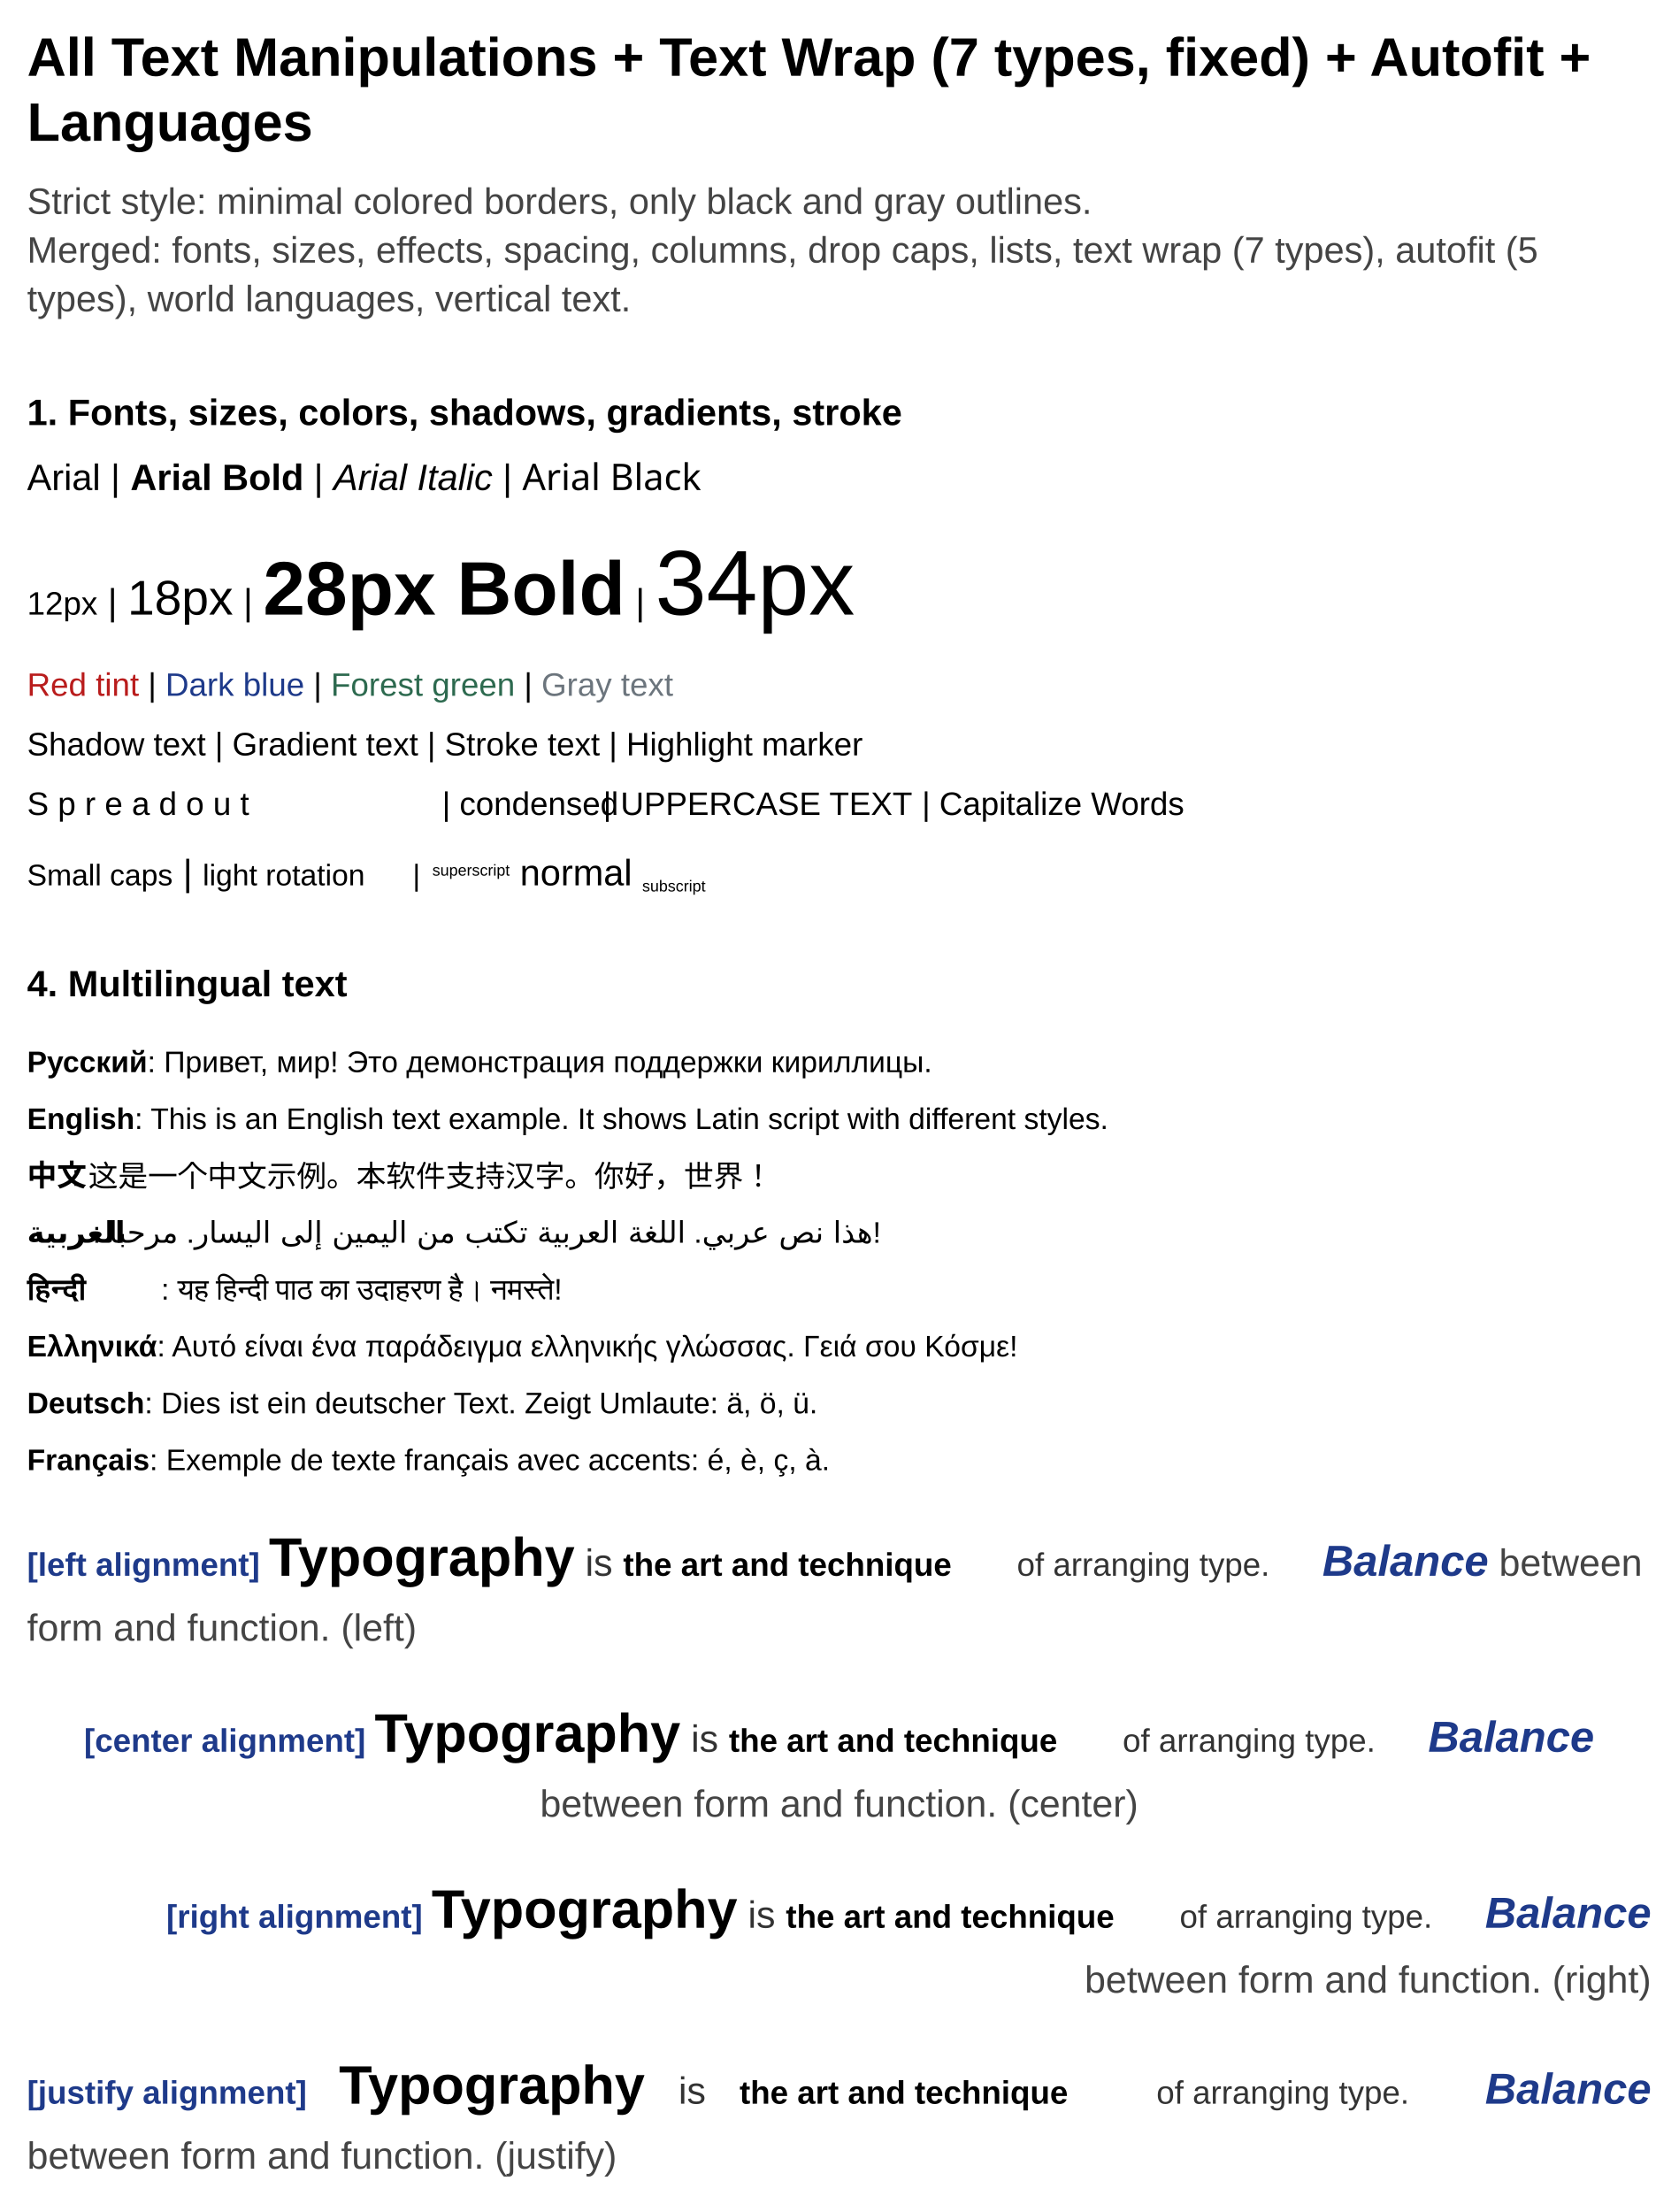
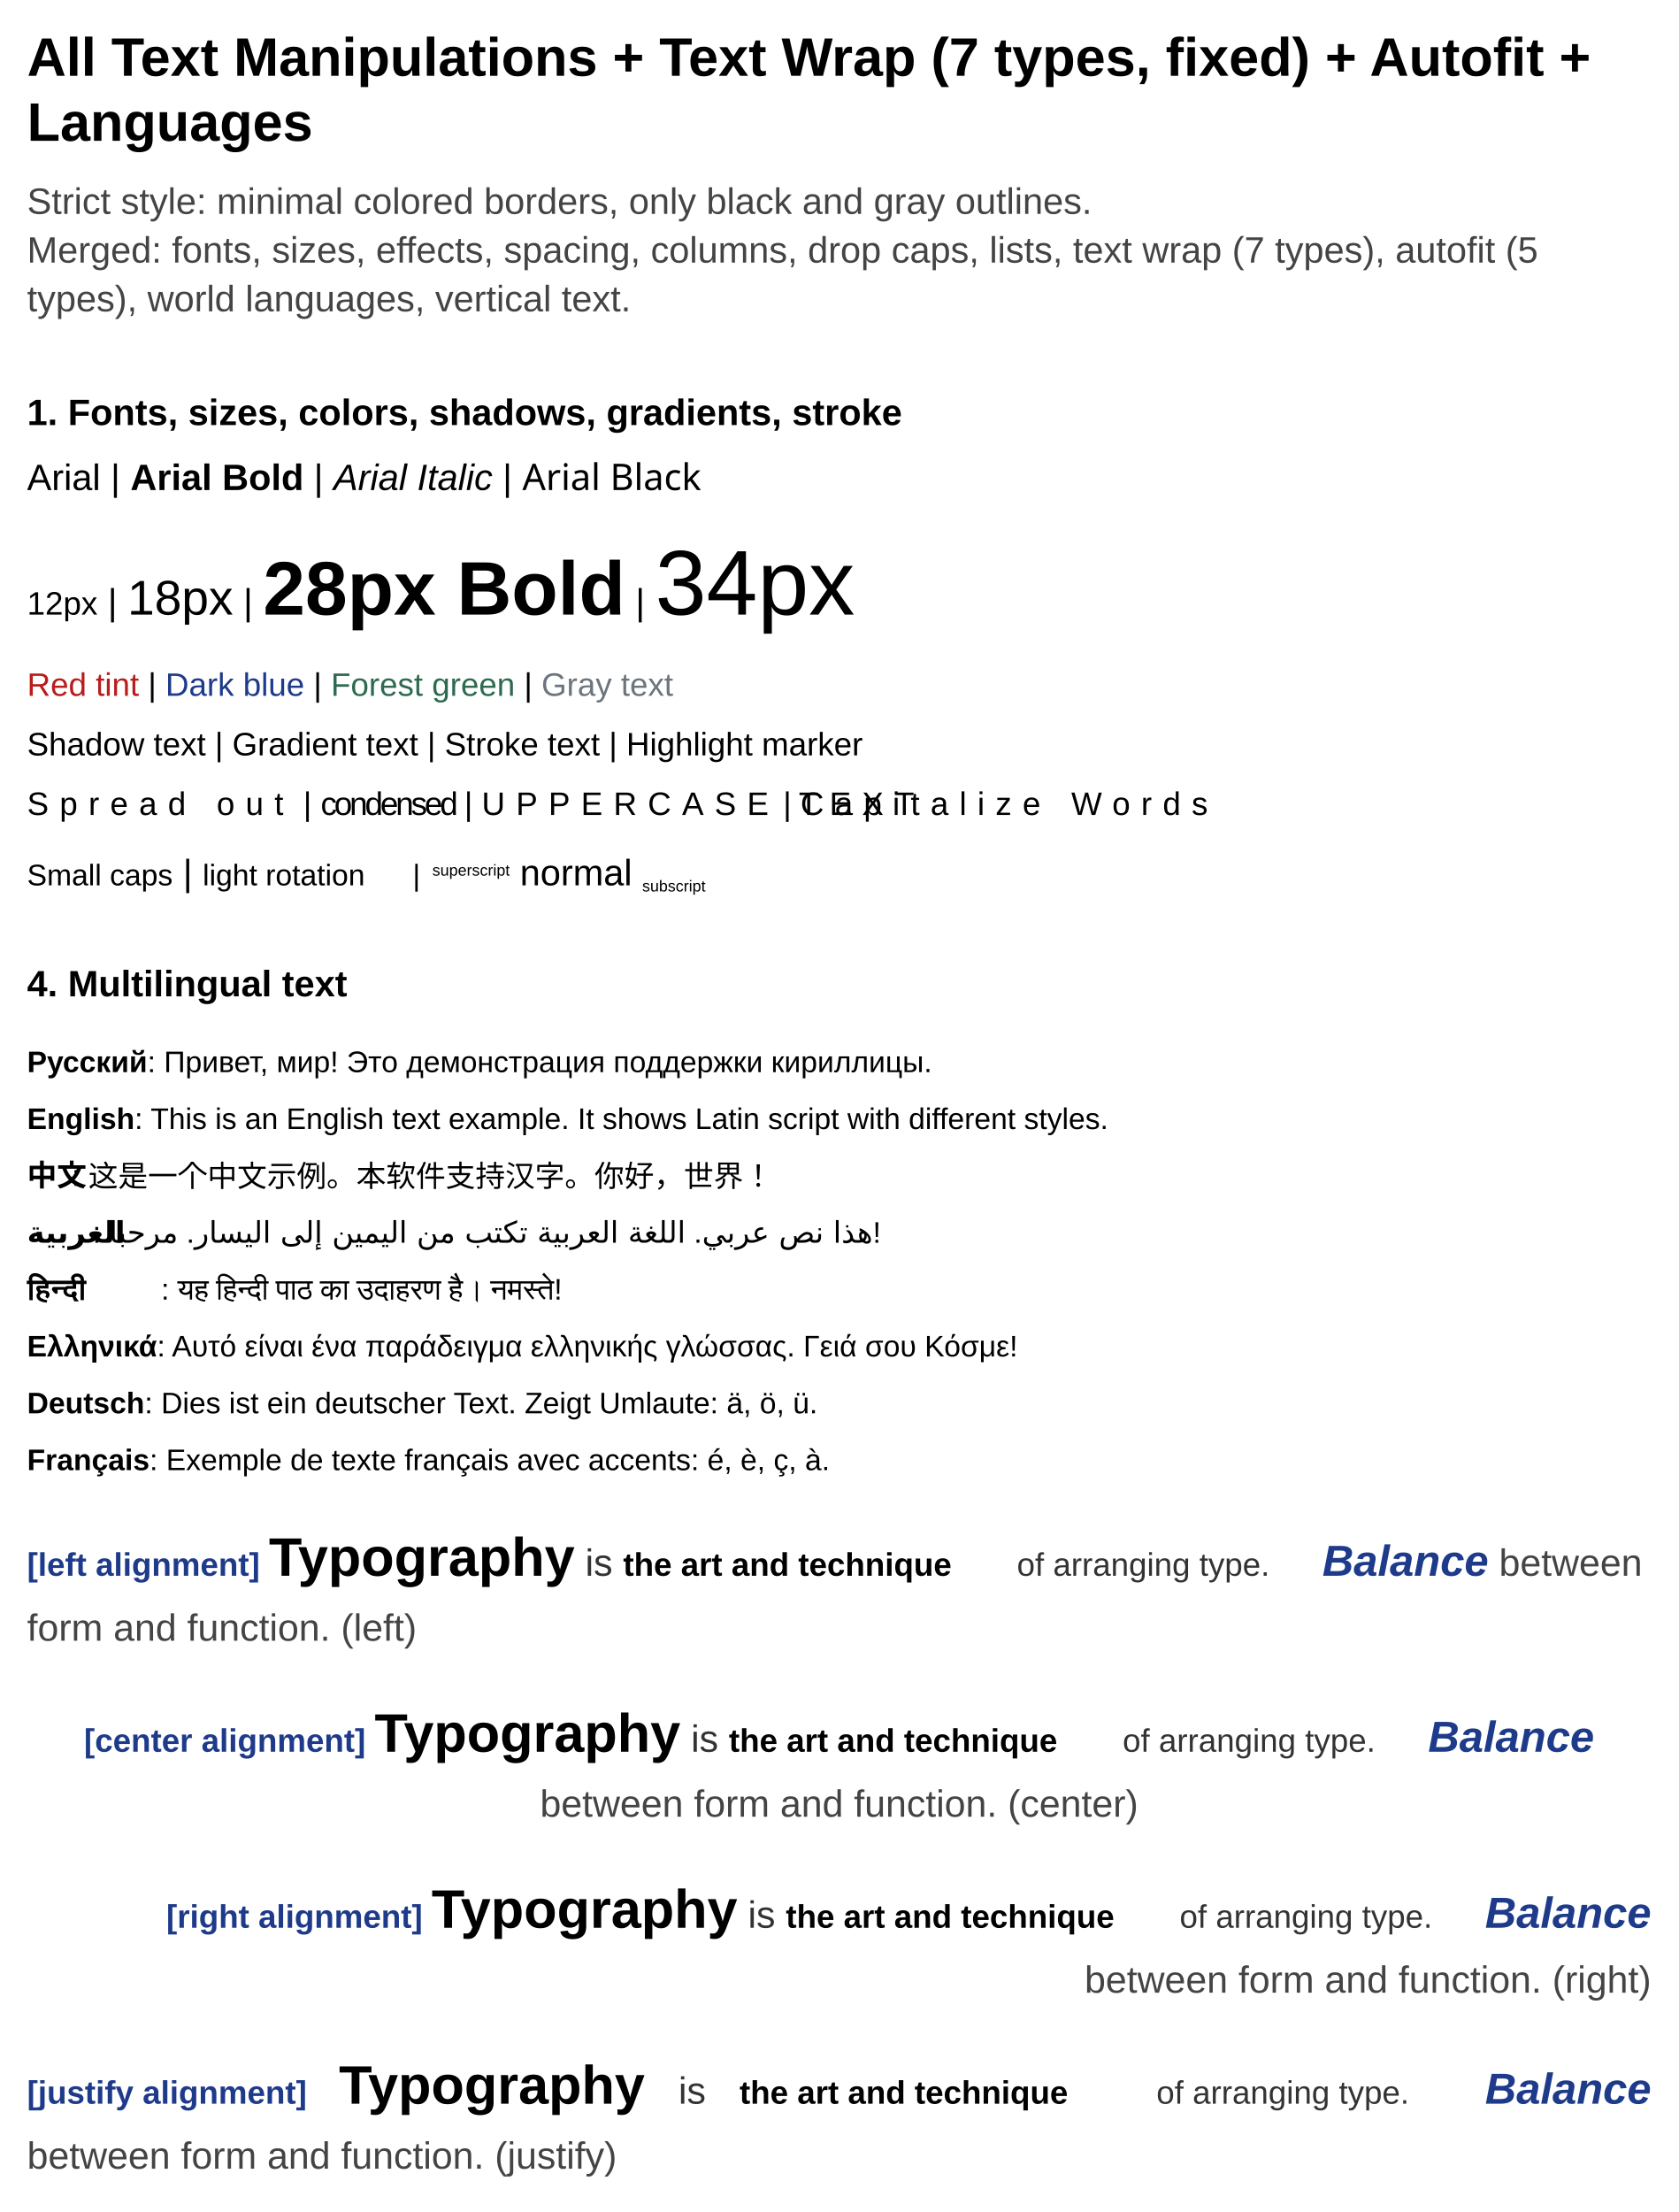
<svg xmlns="http://www.w3.org/2000/svg" width="620" height="817" viewBox="-10 -10 620 817">
  <text x="0" y="18" font-family="Arial" font-size="20" fill="#000000" font-weight="700" xml:space="preserve">
    <tspan x="0" font-weight="700" font-style="normal" font-family="Arial" font-size="20" fill="#000000">All Text Manipulations + Text Wrap (7 types, fixed) + Autofit +</tspan>
    <tspan x="569.41"> </tspan>
  </text>
  <text x="0" y="42" font-family="Arial" font-size="20" fill="#000000" font-weight="700" xml:space="preserve">
    <tspan x="0" font-weight="700" font-style="normal" font-family="Arial" font-size="20" fill="#000000">Languages</tspan>
  </text>
  <text x="0" y="69" font-family="Arial" font-size="13.56" fill="#444444" font-weight="400" xml:space="preserve">
    <tspan x="0" font-weight="400" font-style="normal" font-family="Arial" font-size="13.56" fill="#444444">Strict style: minimal colored borders, only black and gray outlines.</tspan>
  </text>
  <text x="0" y="87" font-family="Arial" font-size="13.56" fill="#444444" font-weight="400" xml:space="preserve">
    <tspan x="0" font-weight="400" font-style="normal" font-family="Arial" font-size="13.56" fill="#444444">Merged: fonts, sizes, effects, spacing, columns, drop caps, lists, text wrap (7 types), autofit (5</tspan>
    <tspan x="552"> </tspan>
  </text>
  <text x="0" y="105" font-family="Arial" font-size="13.56" fill="#444444" font-weight="400" xml:space="preserve">
    <tspan x="0" font-weight="400" font-style="normal" font-family="Arial" font-size="13.56" fill="#444444">types), world languages, vertical text.</tspan>
  </text>
  <text x="0" y="147" font-family="Arial" font-size="13.56" fill="#000000" font-weight="700" xml:space="preserve">
    <tspan x="0" font-weight="700" font-style="normal" font-family="Arial" font-size="13.56" fill="#000000">1. Fonts, sizes, colors, shadows, gradients, stroke</tspan>
  </text>
  <text x="0" y="171" font-family="Arial" font-size="13.56" fill="#000000" font-weight="400" xml:space="preserve">
    <tspan x="0" font-weight="400" font-style="normal" font-family="Arial" font-size="13.56" fill="#000000">Arial</tspan>
    <tspan x="27.1"> </tspan>
    <tspan x="30.87">|</tspan>
    <tspan x="34.39" font-weight="700"> </tspan>
    <tspan x="38.16" font-weight="700">Arial Bold</tspan>
    <tspan x="102.14" font-weight="400"> </tspan>
    <tspan x="105.91" font-weight="400">|</tspan>
    <tspan x="109.43" font-style="italic"> </tspan>
    <tspan x="113.2" font-style="italic">Arial Italic</tspan>
    <tspan x="171.91" font-style="normal"> </tspan>
    <tspan x="175.68" font-style="normal">|</tspan>
    <tspan x="179.2" font-family="Arial Black"> </tspan>
    <tspan x="182.97" font-family="Arial Black">Arial Black</tspan>
  </text>
  <text x="0" y="217" font-family="Arial" font-size="12" fill="#000" font-weight="400" xml:space="preserve">
    <tspan x="0" font-weight="400" font-style="normal" font-family="Arial" font-size="12" fill="#000">12px</tspan>
    <tspan x="26.02" font-size="13.56"> </tspan>
    <tspan x="29.79" font-size="13.56">|</tspan>
    <tspan x="33.31" font-size="18"> </tspan>
    <tspan x="37.08" font-size="18">18px</tspan>
    <tspan x="76.11" font-size="13.56"> </tspan>
    <tspan x="79.88" font-size="13.56">|</tspan>
    <tspan x="83.4" font-weight="700" font-size="28"> </tspan>
    <tspan x="87.17" font-weight="700" font-size="28">28px Bold</tspan>
    <tspan x="220.98" font-weight="400" font-size="13.56"> </tspan>
    <tspan x="224.75" font-weight="400" font-size="13.56">|</tspan>
    <tspan x="228.27" font-size="34"> </tspan>
    <tspan x="232.04" font-size="34">34px</tspan>
  </text>
  <text x="0" y="247" font-family="Arial" font-size="12" fill="#b91c1c" font-weight="400" xml:space="preserve">
    <tspan x="0" font-weight="400" font-style="normal" font-family="Arial" font-size="12" fill="#b91c1c">Red tint</tspan>
    <tspan x="41.35" fill="#000000"> </tspan>
    <tspan x="44.67" fill="#000000">|</tspan>
    <tspan x="47.79" fill="#1e3a8a"> </tspan>
    <tspan x="51.11" fill="#1e3a8a">Dark blue</tspan>
    <tspan x="102.47" fill="#000000"> </tspan>
    <tspan x="105.79" fill="#000000">|</tspan>
    <tspan x="108.91" fill="#2d6a4f"> </tspan>
    <tspan x="112.23" fill="#2d6a4f">Forest green</tspan>
    <tspan x="180.26" fill="#000000"> </tspan>
    <tspan x="183.58" fill="#000000">|</tspan>
    <tspan x="186.7" fill="#6c757d"> </tspan>
    <tspan x="190.02" fill="#6c757d">Gray text</tspan>
  </text>
  <text x="0" y="269" font-family="Arial" font-size="12" fill="#000" font-weight="400" xml:space="preserve">
    <tspan x="0" font-weight="400" font-style="normal" font-family="Arial" font-size="12" fill="#000">Shadow text</tspan>
    <tspan x="66.04"> </tspan>
    <tspan x="69.36">|</tspan>
    <tspan x="72.48"> </tspan>
    <tspan x="75.8">Gradient text</tspan>
    <tspan x="144.5"> </tspan>
    <tspan x="147.82">|</tspan>
    <tspan x="150.94"> </tspan>
    <tspan x="154.26">Stroke text</tspan>
    <tspan x="211.61"> </tspan>
    <tspan x="214.93">|</tspan>
    <tspan x="218.05"> </tspan>
    <tspan x="221.37">Highlight marker</tspan>
  </text>
-   <text x="0" y="291" font-family="Arial" font-size="12" fill="#000" font-weight="400" xml:space="preserve">
-     <tspan x="0" font-weight="400" font-style="normal" font-family="Arial" font-size="12" fill="#000">S p r e a d o u t</tspan>
-     <tspan x="149.99"> </tspan>
-     <tspan x="153.31">|</tspan>
-     <tspan x="156.43"> </tspan>
-     <tspan x="159.75">condensed</tspan>
-     <tspan x="209.47"> </tspan>
-     <tspan x="212.79">|</tspan>
-     <tspan x="215.91"> </tspan>
-     <tspan x="219.23">UPPERCASE TEXT</tspan>
-     <tspan x="327.25"> </tspan>
-     <tspan x="330.57">|</tspan>
-     <tspan x="333.69"> </tspan>
-     <tspan x="337.01">Capitalize Words</tspan>
+   <text x="0" y="291" font-family="Arial" font-size="12" fill="#000" font-weight="400" letter-spacing="4" xml:space="preserve">
+     <tspan x="0" font-weight="400" font-style="normal" font-family="Arial" font-size="12" fill="#000" letter-spacing="4">Spread out</tspan>
+     <tspan x="98.71"> </tspan>
+     <tspan x="102.03">|</tspan>
+     <tspan x="105.15" letter-spacing="-1"> </tspan>
+     <tspan x="108.47" letter-spacing="-1">condensed</tspan>
+     <tspan x="158.19"> </tspan>
+     <tspan x="161.51">|</tspan>
+     <tspan x="164.63"> </tspan>
+     <tspan x="167.95">UPPERCASE TEXT</tspan>
+     <tspan x="275.97"> </tspan>
+     <tspan x="279.29">|</tspan>
+     <tspan x="282.41"> </tspan>
+     <tspan x="285.73">Capitalize Words</tspan>
  </text>
  <text x="0" y="317" font-family="Arial" font-size="11" fill="#000" font-weight="400" xml:space="preserve">
    <tspan x="0" font-weight="400" font-style="normal" font-family="Arial" font-size="11" fill="#000">Small caps</tspan>
    <tspan x="53.81" font-size="13.56"> </tspan>
    <tspan x="57.58" font-size="13.56">|</tspan>
    <tspan x="61.1"> </tspan>
    <tspan x="64.87">light rotation</tspan>
    <tspan x="138.66"> </tspan>
    <tspan x="142.43">|</tspan>
  </text>
  <text x="145.95" y="313.4" font-family="Arial" font-size="5.85" fill="#000" font-weight="400" xml:space="preserve">
    <tspan x="145.95" font-weight="400" font-style="normal" font-family="Arial" font-size="5.85" fill="#000"> </tspan>
    <tspan x="149.72" font-weight="400" font-style="normal" font-family="Arial" font-size="5.85" fill="#000">superscript</tspan>
  </text>
  <text x="0" y="317" font-family="Arial" font-size="13.56" fill="#000" font-weight="400" xml:space="preserve">
    <tspan x="178.3" font-weight="400" font-style="normal" font-family="Arial" font-size="13.56" fill="#000"> </tspan>
    <tspan x="182.07" font-weight="400" font-style="normal" font-family="Arial" font-size="13.56" fill="#000">normal</tspan>
  </text>
  <text x="223.48" y="319.25" font-family="Arial" font-size="5.85" fill="#000" font-weight="400" xml:space="preserve">
    <tspan x="223.48" font-weight="400" font-style="normal" font-family="Arial" font-size="5.85" fill="#000"> </tspan>
    <tspan x="227.25" font-weight="400" font-style="normal" font-family="Arial" font-size="5.85" fill="#000">subscript</tspan>
  </text>
  <text x="0" y="358" font-family="Arial" font-size="13.56" fill="#000000" font-weight="700" xml:space="preserve">
    <tspan x="0" font-weight="700" font-style="normal" font-family="Arial" font-size="13.56" fill="#000000">4. Multilingual text</tspan>
  </text>
  <text x="0" y="386" font-family="Arial" font-size="11" fill="#000" font-weight="700" xml:space="preserve">
    <tspan x="0" font-weight="700" font-style="normal" font-family="Arial" font-size="11" fill="#000">Русский</tspan>
    <tspan x="44.45" font-weight="400">: Привет, мир! Это демонстрация поддержки кириллицы.</tspan>
  </text>
  <text x="0" y="407" font-family="Arial" font-size="11" fill="#000" font-weight="700" xml:space="preserve">
    <tspan x="0" font-weight="700" font-style="normal" font-family="Arial" font-size="11" fill="#000">English</tspan>
    <tspan x="39.72" font-weight="400">: This is an English text example. It shows Latin script with different styles.</tspan>
  </text>
  <text x="0" y="428" font-family="Arial" font-size="11" fill="#000" font-weight="700" xml:space="preserve">
    <tspan x="0" font-weight="700" font-style="normal" font-family="Arial" font-size="11" fill="#000">中文</tspan>
    <tspan x="16.5" font-weight="400">: 这是一个中文示例。本软件支持汉字。你好，世界！</tspan>
  </text>
  <text x="0" y="449" font-family="Arial" font-size="11" fill="#000" font-weight="700" xml:space="preserve">
    <tspan x="0" font-weight="700" font-style="normal" font-family="Arial" font-size="11" fill="#000">العربية</tspan>
    <tspan x="24.22" font-weight="400">: هذا نص عربي. اللغة العربية تكتب من اليمين إلى اليسار. مرحبا!</tspan>
  </text>
  <text x="0" y="470" font-family="Arial" font-size="11" fill="#000" font-weight="700" xml:space="preserve">
    <tspan x="0" font-weight="700" font-style="normal" font-family="Arial" font-size="11" fill="#000">हिन्दी</tspan>
    <tspan x="49.5" font-weight="400">: यह हिन्दी पाठ का उदाहरण है। नमस्ते!</tspan>
  </text>
  <text x="0" y="491" font-family="Arial" font-size="11" fill="#000" font-weight="700" xml:space="preserve">
    <tspan x="0" font-weight="700" font-style="normal" font-family="Arial" font-size="11" fill="#000">Ελληνικά</tspan>
    <tspan x="48" font-weight="400">: Αυτό είναι ένα παράδειγμα ελληνικής γλώσσας. Γειά σου Κόσμε!</tspan>
  </text>
  <text x="0" y="512" font-family="Arial" font-size="11" fill="#000" font-weight="700" xml:space="preserve">
    <tspan x="0" font-weight="700" font-style="normal" font-family="Arial" font-size="11" fill="#000">Deutsch</tspan>
    <tspan x="43.4" font-weight="400">: Dies ist ein deutscher Text. Zeigt Umlaute: ä, ö, ü.</tspan>
  </text>
  <text x="0" y="533" font-family="Arial" font-size="11" fill="#000" font-weight="700" xml:space="preserve">
    <tspan x="0" font-weight="700" font-style="normal" font-family="Arial" font-size="11" fill="#000">Français</tspan>
    <tspan x="45.25" font-weight="400">: Exemple de texte français avec accents: é, è, ç, à.</tspan>
  </text>
  <text x="0" y="572" font-family="Arial" font-size="12" fill="#1e3a8a" font-weight="700" xml:space="preserve">
    <tspan x="0" font-weight="700" font-style="normal" font-family="Arial" font-size="12" fill="#1e3a8a">[left alignment]</tspan>
    <tspan x="86" font-size="20" fill="#000"> </tspan>
    <tspan x="89.34" font-size="20" fill="#000">Typography</tspan>
    <tspan x="202.31" font-weight="400" font-size="14" fill="#333"> </tspan>
    <tspan x="206.2" font-weight="400" font-size="14" fill="#333">is</tspan>
    <tspan x="216.31" font-weight="700" fill="#000"> </tspan>
    <tspan x="220.2" font-weight="700" fill="#000">the art and technique</tspan>
    <tspan x="361.78" font-weight="400" fill="#333"> </tspan>
    <tspan x="365.67" font-weight="400" fill="#333">of arranging type.</tspan>
    <tspan x="474.63" font-weight="700" font-style="italic" font-size="16" fill="#1e3a8a"> </tspan>
    <tspan x="478.52" font-weight="700" font-style="italic" font-size="16" fill="#1e3a8a">Balance</tspan>
    <tspan x="539.89" font-weight="400" font-style="normal" font-size="14" fill="#444"> </tspan>
    <tspan x="543.78" font-weight="400" font-style="normal" font-size="14" fill="#444">between</tspan>
    <tspan x="590.09"> </tspan>
  </text>
  <text x="0" y="596" font-family="Arial" font-size="14" fill="#444" font-weight="400" xml:space="preserve">
    <tspan x="0" font-weight="400" font-style="normal" font-family="Arial" font-size="14" fill="#444">form and function. (left)</tspan>
  </text>
  <text x="21.05" y="637" font-family="Arial" font-size="12" fill="#1e3a8a" font-weight="700" xml:space="preserve">
    <tspan x="21.05" font-weight="700" font-style="normal" font-family="Arial" font-size="12" fill="#1e3a8a">[center alignment]</tspan>
    <tspan x="125.06" font-size="20" fill="#000"> </tspan>
    <tspan x="128.4" font-size="20" fill="#000">Typography</tspan>
    <tspan x="241.37" font-weight="400" font-size="14" fill="#333"> </tspan>
    <tspan x="245.26" font-weight="400" font-size="14" fill="#333">is</tspan>
    <tspan x="255.37" font-weight="700" fill="#000"> </tspan>
    <tspan x="259.26" font-weight="700" fill="#000">the art and technique</tspan>
    <tspan x="400.84" font-weight="400" fill="#333"> </tspan>
    <tspan x="404.73" font-weight="400" fill="#333">of arranging type.</tspan>
    <tspan x="513.69" font-weight="700" font-style="italic" font-size="16" fill="#1e3a8a"> </tspan>
    <tspan x="517.58" font-weight="700" font-style="italic" font-size="16" fill="#1e3a8a">Balance</tspan>
  </text>
  <text x="189.5" y="661" font-family="Arial" font-size="14" fill="#444" font-weight="400" xml:space="preserve">
    <tspan x="189.5" font-weight="400" font-style="normal" font-family="Arial" font-size="14" fill="#444">between form and function. (center)</tspan>
  </text>
  <text x="51.45" y="702" font-family="Arial" font-size="12" fill="#1e3a8a" font-weight="700" xml:space="preserve">
    <tspan x="51.45" font-weight="700" font-style="normal" font-family="Arial" font-size="12" fill="#1e3a8a">[right alignment]</tspan>
    <tspan x="146.11" font-size="20" fill="#000"> </tspan>
    <tspan x="149.45" font-size="20" fill="#000">Typography</tspan>
    <tspan x="262.42" font-weight="400" font-size="14" fill="#333"> </tspan>
    <tspan x="266.31" font-weight="400" font-size="14" fill="#333">is</tspan>
    <tspan x="276.42" font-weight="700" fill="#000"> </tspan>
    <tspan x="280.31" font-weight="700" fill="#000">the art and technique</tspan>
    <tspan x="421.89" font-weight="400" fill="#333"> </tspan>
    <tspan x="425.78" font-weight="400" fill="#333">of arranging type.</tspan>
    <tspan x="534.74" font-weight="700" font-style="italic" font-size="16" fill="#1e3a8a"> </tspan>
    <tspan x="538.63" font-weight="700" font-style="italic" font-size="16" fill="#1e3a8a">Balance</tspan>
  </text>
  <text x="390.67" y="726" font-family="Arial" font-size="14" fill="#444" font-weight="400" xml:space="preserve">
    <tspan x="390.67" font-weight="400" font-style="normal" font-family="Arial" font-size="14" fill="#444">between form and function. (right)</tspan>
  </text>
  <text x="0" y="767" font-family="Arial" font-size="12" fill="#1e3a8a" font-weight="700" xml:space="preserve">
    <tspan x="0" font-weight="700" font-style="normal" font-family="Arial" font-size="12" fill="#1e3a8a">[justify alignment]</tspan>
    <tspan x="103.33" font-size="20" fill="#000"> </tspan>
    <tspan x="115.23" font-size="20" fill="#000">Typography</tspan>
    <tspan x="228.2" font-weight="400" font-size="14" fill="#333"> </tspan>
    <tspan x="240.64" font-weight="400" font-size="14" fill="#333">is</tspan>
    <tspan x="250.75" font-weight="700" fill="#000"> </tspan>
    <tspan x="263.2" font-weight="700" fill="#000">the art and technique</tspan>
    <tspan x="404.78" font-weight="400" fill="#333"> </tspan>
    <tspan x="417.22" font-weight="400" fill="#333">of arranging type.</tspan>
    <tspan x="526.18" font-weight="700" font-style="italic" font-size="16" fill="#1e3a8a"> </tspan>
    <tspan x="538.63" font-weight="700" font-style="italic" font-size="16" fill="#1e3a8a">Balance</tspan>
  </text>
  <text x="0" y="791" font-family="Arial" font-size="14" fill="#444" font-weight="400" xml:space="preserve">
    <tspan x="0" font-weight="400" font-style="normal" font-family="Arial" font-size="14" fill="#444">between form and function. (justify)</tspan>
  </text>
</svg>
